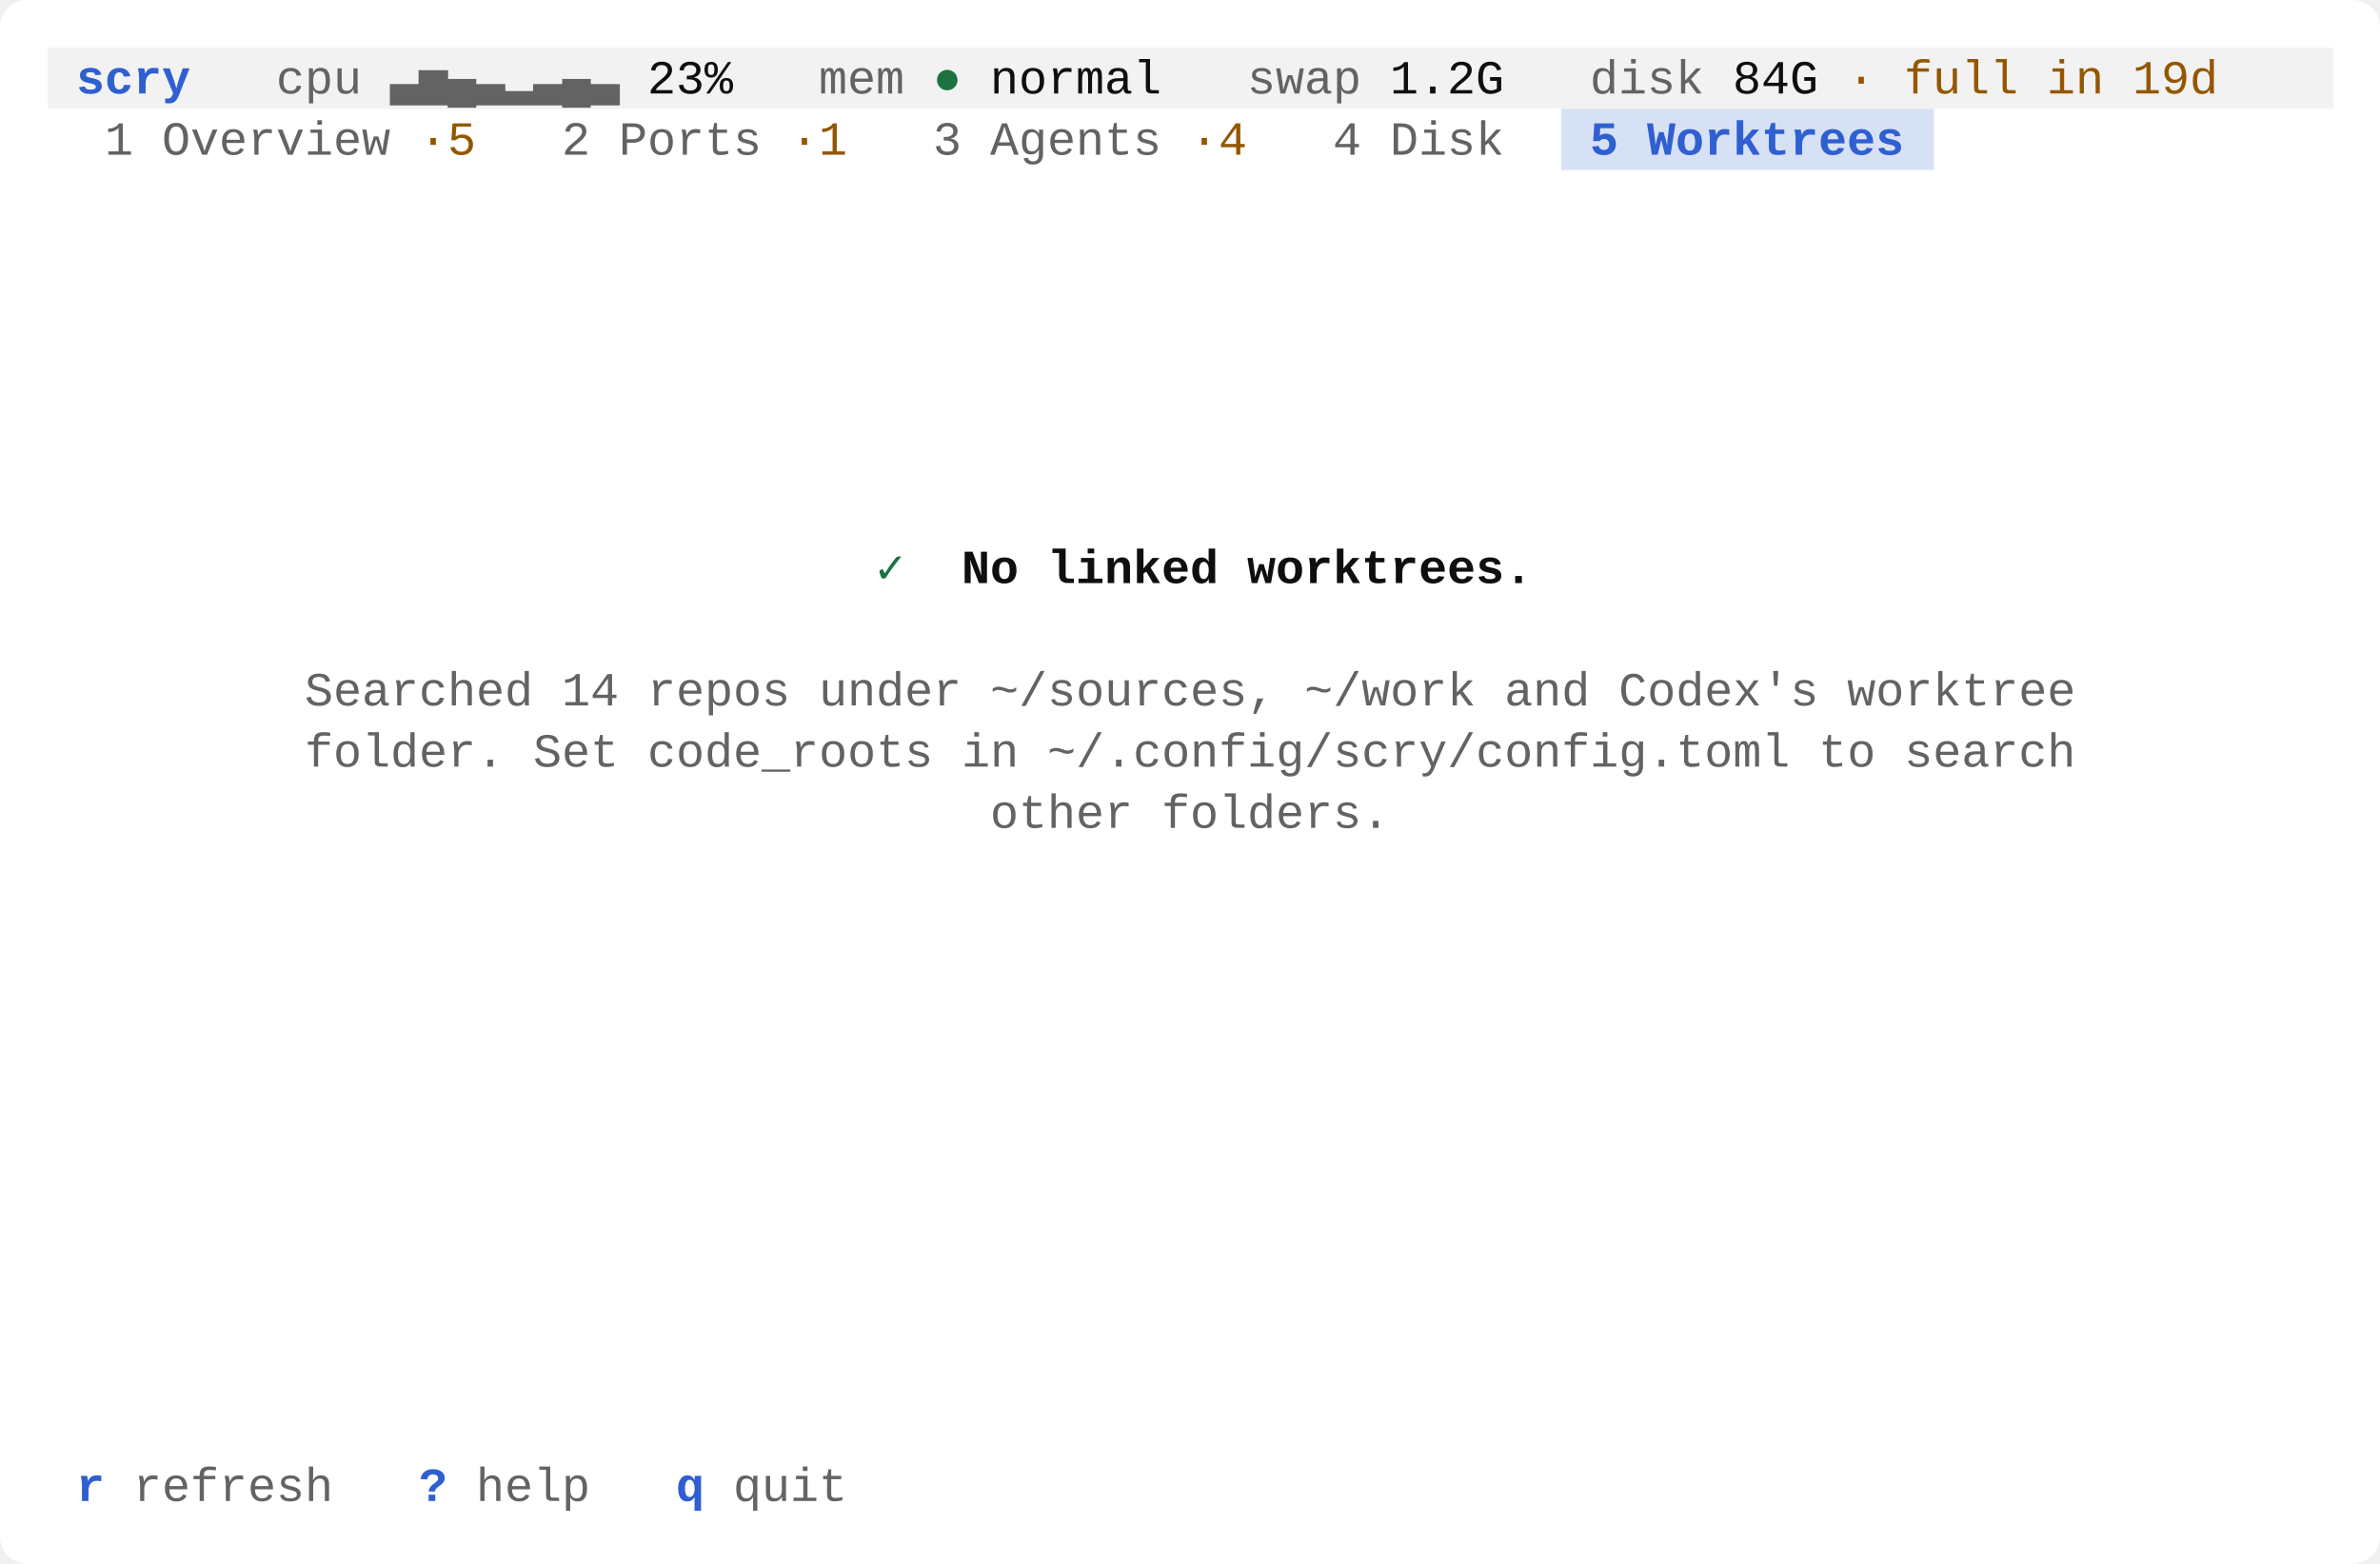
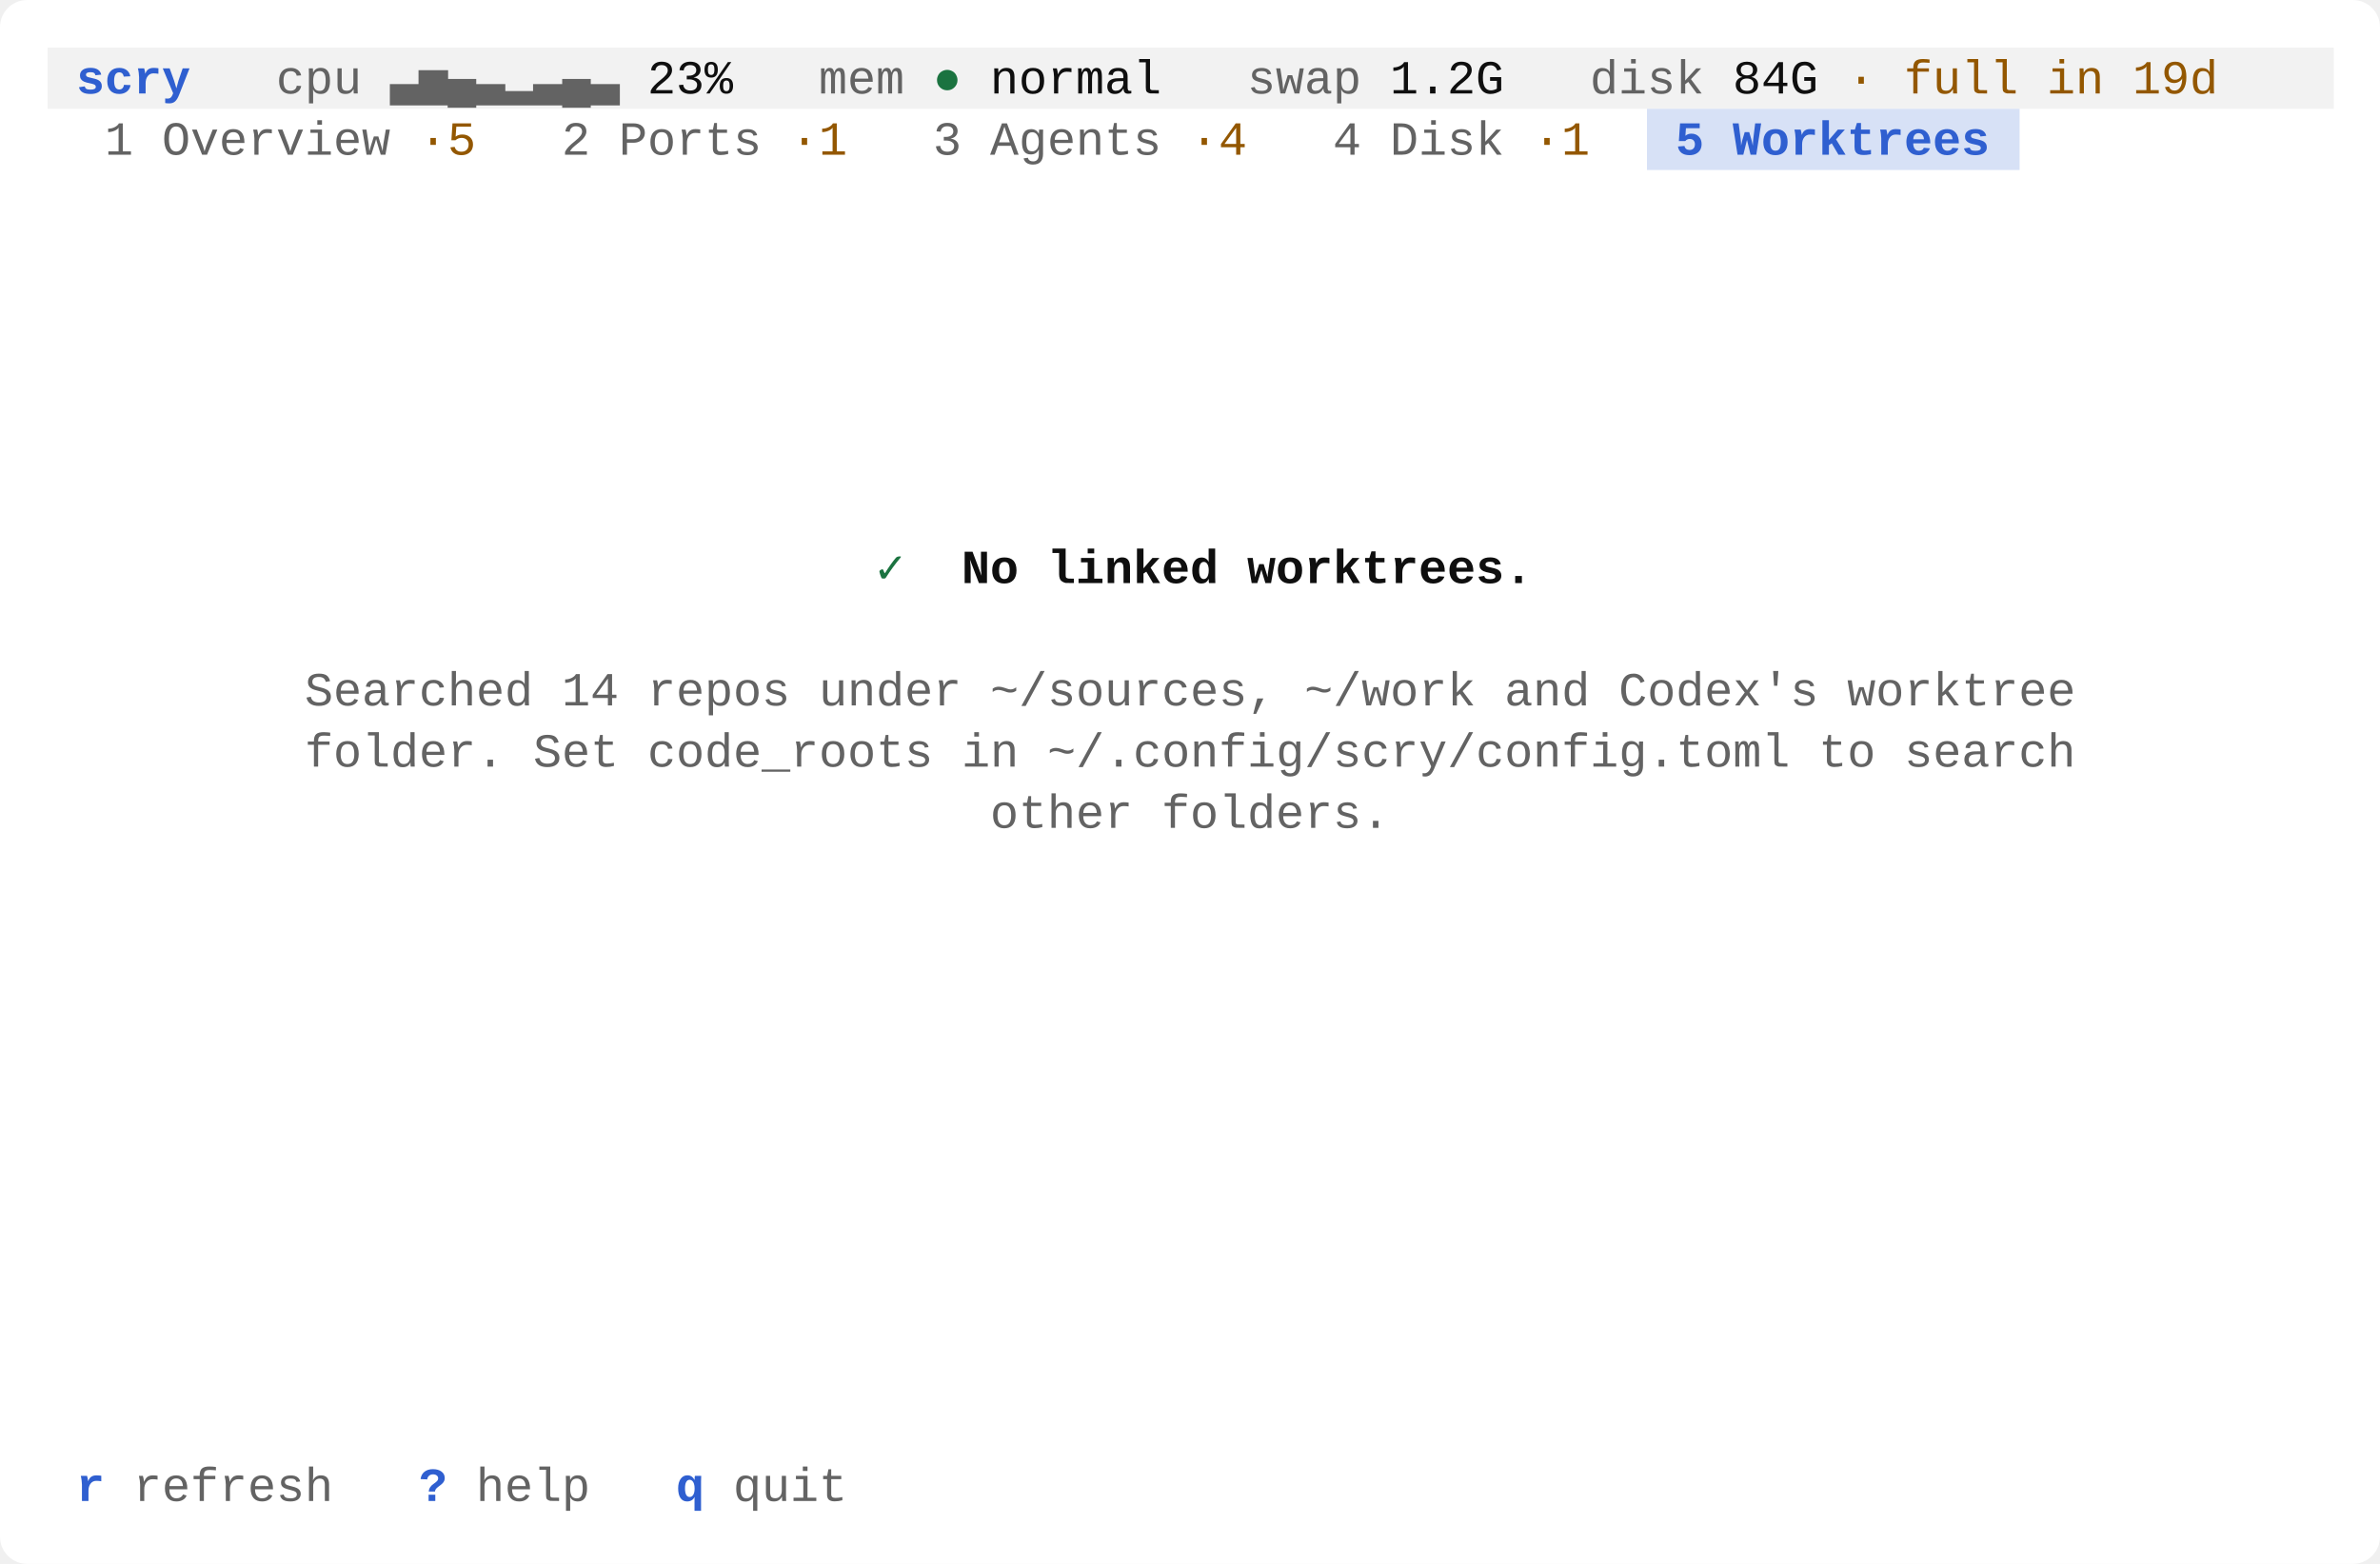
<svg xmlns="http://www.w3.org/2000/svg" width="700" height="460" viewBox="0 0 700 460">
  <style>text{font-family:ui-monospace,SFMono-Regular,"SF Mono",Menlo,Consolas,"Liberation Mono","DejaVu Sans Mono",monospace;font-size:14px;white-space:pre}</style>
  <rect width="700" height="460" rx="8" fill="#ffffff" />
  <g transform="translate(14 14)">
    <rect x="0.0" y="0" width="672.4" height="18" fill="#f2f2f2" />
    <text x="8.4" y="13.5" fill="#2f5fd0" textLength="33.6" lengthAdjust="spacingAndGlyphs" xml:space="preserve" font-weight="700">scry</text>
    <text x="67.2" y="13.5" fill="#636363" textLength="100.8" lengthAdjust="spacingAndGlyphs" xml:space="preserve">cpu ▃▅▄▃▂▃▄▃</text>
    <text x="176.4" y="13.5" fill="#0f0f0f" textLength="25.2" lengthAdjust="spacingAndGlyphs" xml:space="preserve">23%</text>
    <text x="226.8" y="13.5" fill="#636363" textLength="25.2" lengthAdjust="spacingAndGlyphs" xml:space="preserve">mem</text>
    <text x="260.4" y="13.5" fill="#1b7340" textLength="8.4" lengthAdjust="spacingAndGlyphs" xml:space="preserve">●</text>
    <text x="277.2" y="13.5" fill="#0f0f0f" textLength="50.4" lengthAdjust="spacingAndGlyphs" xml:space="preserve">normal</text>
    <text x="352.8" y="13.5" fill="#636363" textLength="33.6" lengthAdjust="spacingAndGlyphs" xml:space="preserve">swap</text>
    <text x="394.8" y="13.5" fill="#0f0f0f" textLength="33.6" lengthAdjust="spacingAndGlyphs" xml:space="preserve">1.2G</text>
    <text x="453.6" y="13.5" fill="#636363" textLength="33.6" lengthAdjust="spacingAndGlyphs" xml:space="preserve">disk</text>
    <text x="495.6" y="13.5" fill="#0f0f0f" textLength="25.2" lengthAdjust="spacingAndGlyphs" xml:space="preserve">84G</text>
    <text x="529.2" y="13.5" fill="#935700" textLength="109.2" lengthAdjust="spacingAndGlyphs" xml:space="preserve">· full in 19d</text>
-     <rect x="445.2" y="18" width="109.6" height="18" fill="#d7e1f6" />
+     <rect x="470.4" y="18" width="109.6" height="18" fill="#d7e1f6" />
    <text x="16.8" y="31.5" fill="#636363" textLength="84.0" lengthAdjust="spacingAndGlyphs" xml:space="preserve">1 Overview</text>
    <text x="109.2" y="31.5" fill="#935700" textLength="16.8" lengthAdjust="spacingAndGlyphs" xml:space="preserve">·5</text>
    <text x="151.2" y="31.5" fill="#636363" textLength="58.8" lengthAdjust="spacingAndGlyphs" xml:space="preserve">2 Ports</text>
    <text x="218.4" y="31.5" fill="#935700" textLength="16.8" lengthAdjust="spacingAndGlyphs" xml:space="preserve">·1</text>
    <text x="260.4" y="31.5" fill="#636363" textLength="67.2" lengthAdjust="spacingAndGlyphs" xml:space="preserve">3 Agents</text>
    <text x="336.0" y="31.5" fill="#935700" textLength="16.8" lengthAdjust="spacingAndGlyphs" xml:space="preserve">·4</text>
    <text x="378.0" y="31.5" fill="#636363" textLength="50.4" lengthAdjust="spacingAndGlyphs" xml:space="preserve">4 Disk</text>
-     <text x="453.6" y="31.5" fill="#2f5fd0" textLength="92.4" lengthAdjust="spacingAndGlyphs" xml:space="preserve" font-weight="700">5 Worktrees</text>
+     <text x="436.8" y="31.5" fill="#935700" textLength="16.8" lengthAdjust="spacingAndGlyphs" xml:space="preserve">·1</text>
+     <text x="478.8" y="31.5" fill="#2f5fd0" textLength="92.4" lengthAdjust="spacingAndGlyphs" xml:space="preserve" font-weight="700">5 Worktrees</text>
    <text x="243.6" y="157.5" fill="#1b7340" textLength="8.4" lengthAdjust="spacingAndGlyphs" xml:space="preserve">✓</text>
    <text x="268.8" y="157.5" fill="#0f0f0f" textLength="168.0" lengthAdjust="spacingAndGlyphs" xml:space="preserve" font-weight="700">No linked worktrees.</text>
    <text x="75.6" y="193.5" fill="#636363" textLength="520.8" lengthAdjust="spacingAndGlyphs" xml:space="preserve">Searched 14 repos under ~/sources, ~/work and Codex's worktree</text>
    <text x="75.6" y="211.5" fill="#636363" textLength="520.8" lengthAdjust="spacingAndGlyphs" xml:space="preserve">folder. Set code_roots in ~/.config/scry/config.toml to search</text>
    <text x="277.2" y="229.5" fill="#636363" textLength="117.6" lengthAdjust="spacingAndGlyphs" xml:space="preserve">other folders.</text>
    <text x="8.4" y="427.5" fill="#2f5fd0" textLength="8.4" lengthAdjust="spacingAndGlyphs" xml:space="preserve" font-weight="700">r</text>
    <text x="25.2" y="427.5" fill="#636363" textLength="58.8" lengthAdjust="spacingAndGlyphs" xml:space="preserve">refresh</text>
    <text x="109.2" y="427.5" fill="#2f5fd0" textLength="8.4" lengthAdjust="spacingAndGlyphs" xml:space="preserve" font-weight="700">?</text>
    <text x="126.0" y="427.5" fill="#636363" textLength="33.6" lengthAdjust="spacingAndGlyphs" xml:space="preserve">help</text>
    <text x="184.8" y="427.5" fill="#2f5fd0" textLength="8.4" lengthAdjust="spacingAndGlyphs" xml:space="preserve" font-weight="700">q</text>
    <text x="201.6" y="427.5" fill="#636363" textLength="33.6" lengthAdjust="spacingAndGlyphs" xml:space="preserve">quit</text>
  </g>
</svg>
